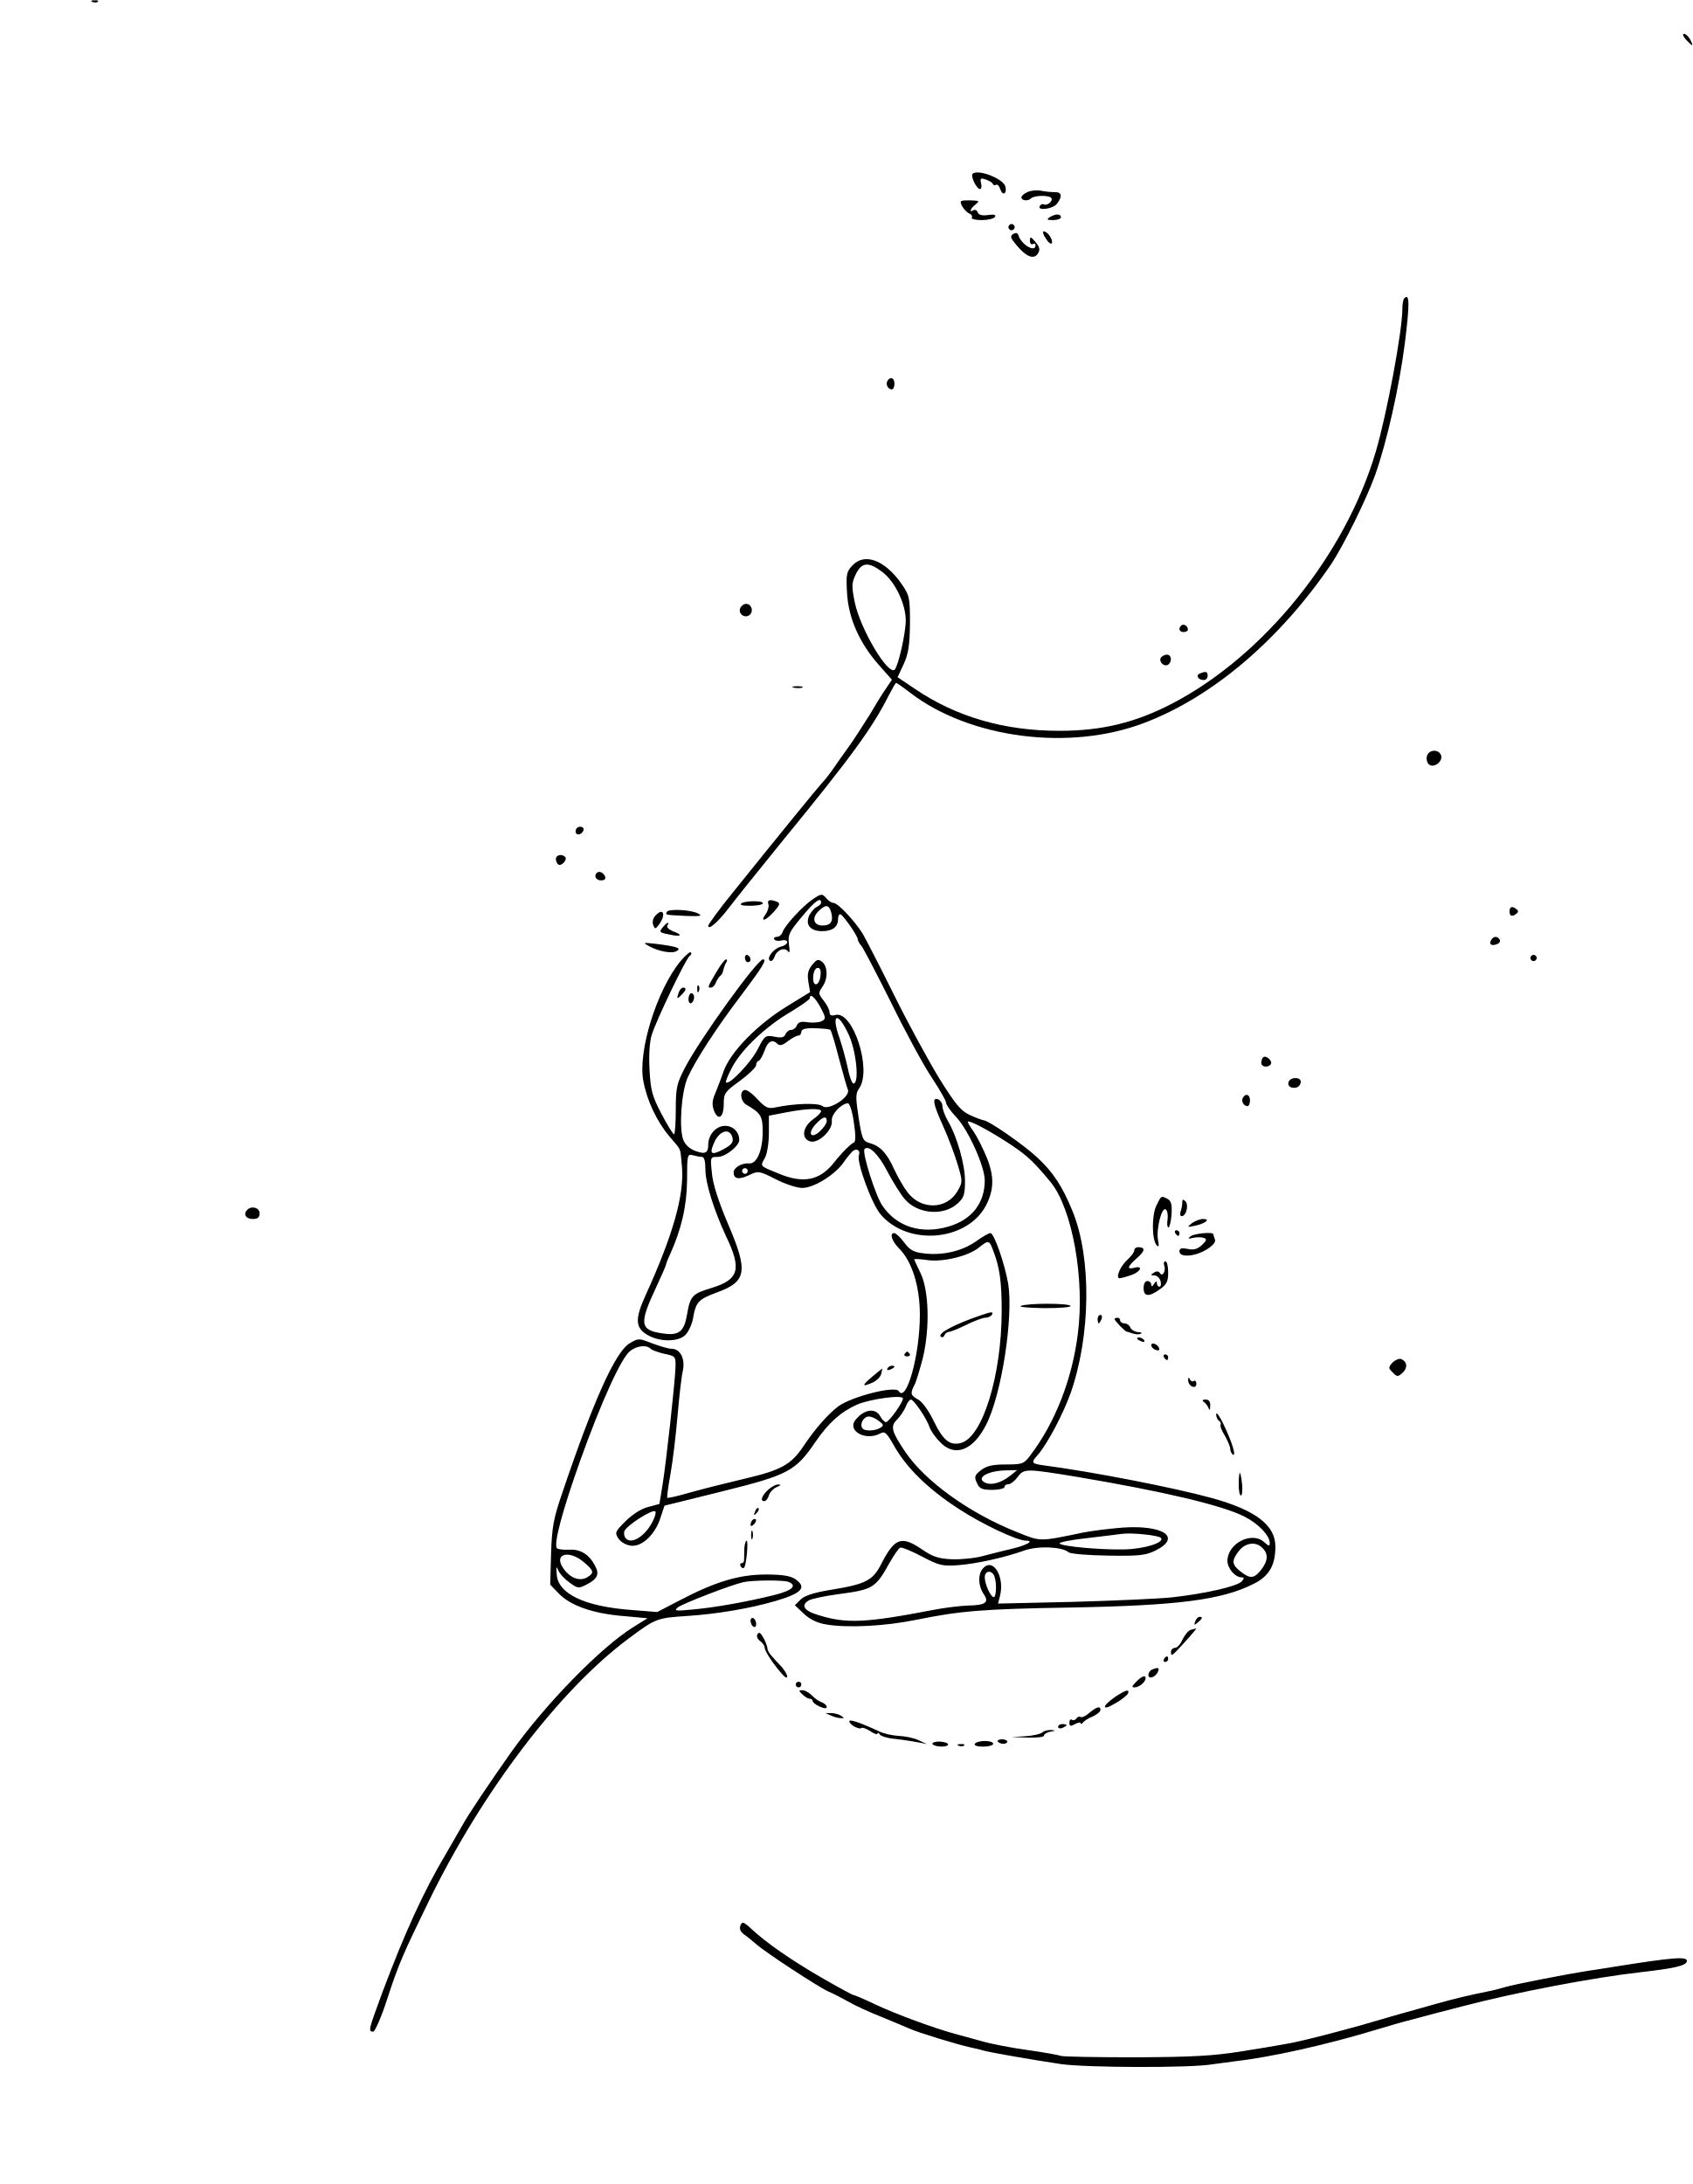
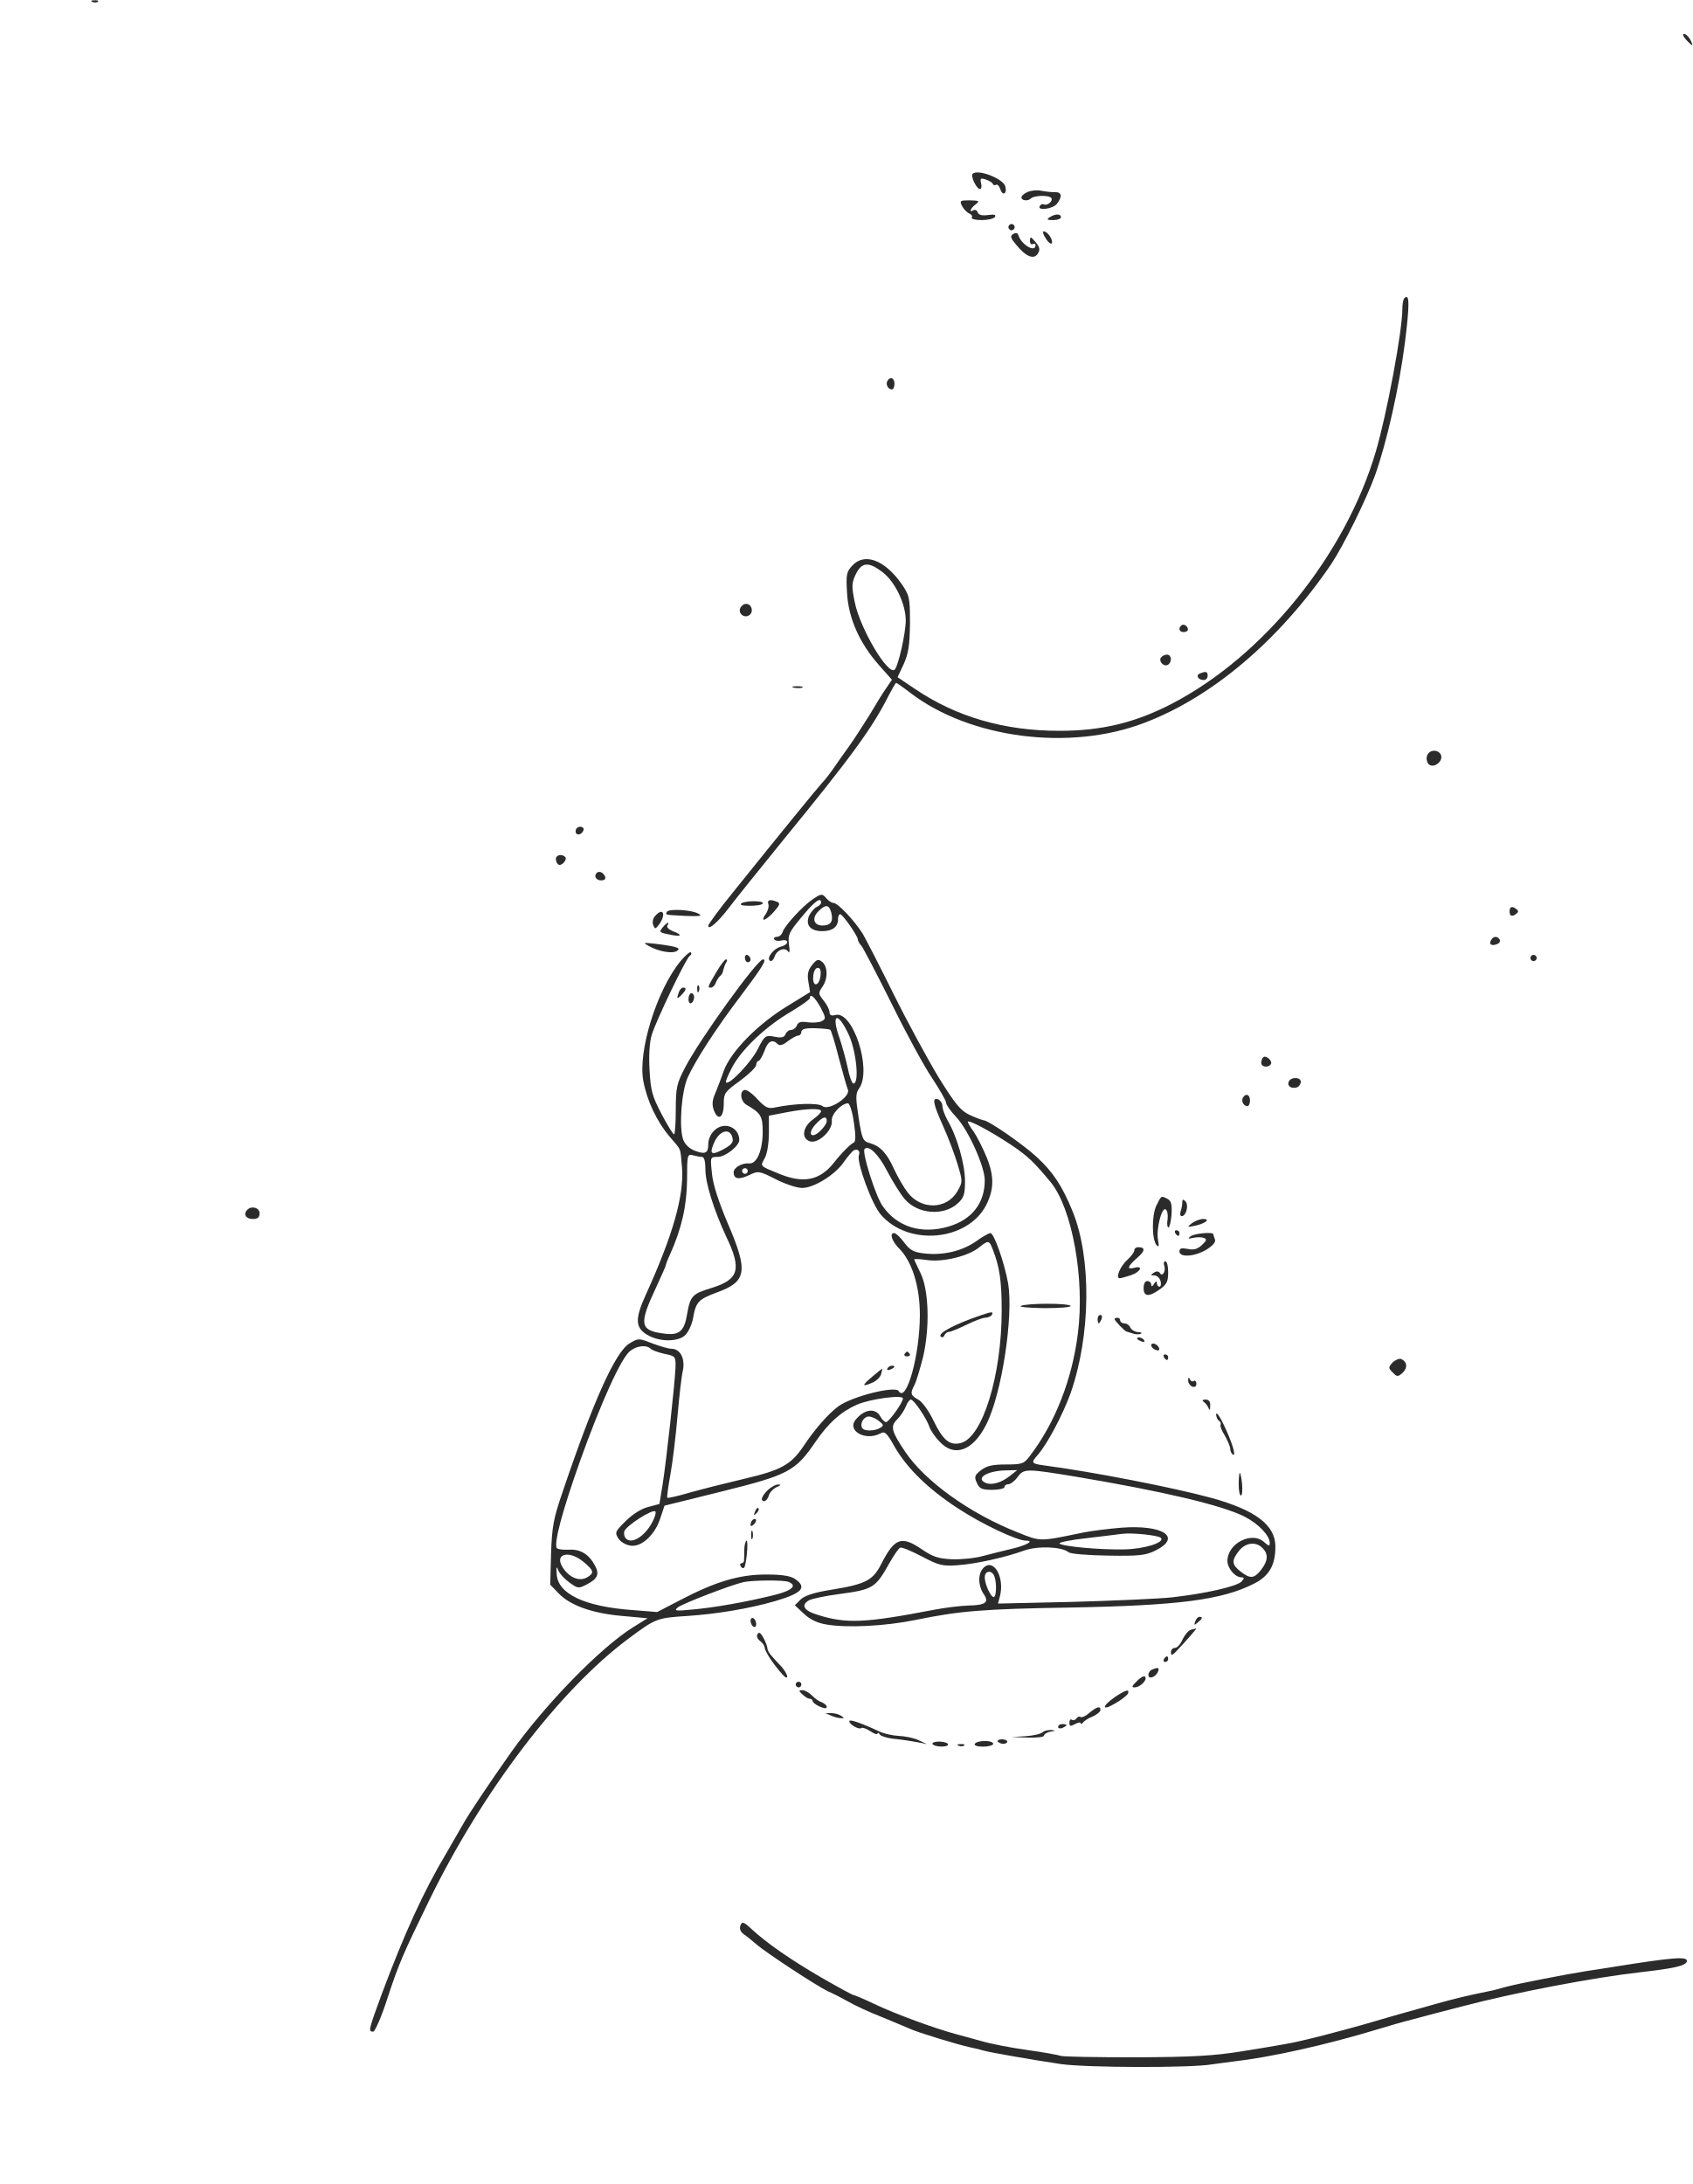
<svg xmlns="http://www.w3.org/2000/svg" version="1.0" width="600pt" height="774pt" viewBox="0 0 600 774" preserveAspectRatio="xMidYMid meet">
-   <g transform="translate(0,774) scale(0.1,-0.1)" fill="#000000" stroke="none">
+   <g transform="translate(0,774) scale(0.1,-0.1)" fill="#2B2B2B" stroke="none">
    <path d="M328 7733 c7 -3 16 -2 19 1 4 3 -2 6 -13 5 -11 0 -14 -3 -6 -6z" />
    <path d="M5975 7600 c10 -11 20 -20 22 -20 2 0 -1 9 -7 20 -6 11 -16 20 -22 20 -6 0 -3 -9 7 -20z" />
    <path d="M3447 7124 c-8 -8 14 -54 26 -54 5 0 7 9 4 20 -4 18 -2 20 16 14 12 -4 24 -11 25 -15 2 -5 7 -7 12 -4 5 3 11 -4 15 -15 8 -26 25 -17 18 9 -7 28 -98 63 -116 45z" />
    <path d="M3643 7060 c-13 -5 -23 -14 -23 -20 0 -11 23 -14 34 -3 11 11 65 12 72 1 7 -11 -16 -29 -27 -22 -4 2 -10 0 -14 -6 -11 -18 47 -11 61 8 20 26 17 42 -8 41 -13 0 -34 2 -48 5 -14 3 -35 1 -47 -4z" />
    <path d="M3410 7009 c6 -11 18 -23 26 -26 7 -3 11 -9 8 -14 -3 -5 13 -9 35 -9 22 0 43 5 47 11 5 8 -3 10 -24 7 -21 -3 -33 0 -37 9 -2 8 -9 11 -15 8 -17 -11 -11 7 8 21 15 12 13 13 -21 14 -35 0 -37 -1 -27 -21z" />
    <path d="M3720 6970 c-12 -8 -9 -10 13 -10 15 0 27 5 27 10 0 13 -20 13 -40 0z" />
    <path d="M3576 6941 c-4 -5 -2 -12 3 -15 5 -4 12 -2 15 3 4 5 2 12 -3 15 -5 4 -12 2 -15 -3z" />
    <path d="M3591 6911 c-12 -8 -10 -14 10 -38 35 -43 63 -54 77 -32 9 14 7 23 -8 41 -17 20 -19 21 -20 5 0 -10 5 -15 10 -12 6 3 10 1 10 -4 0 -28 -51 2 -61 36 -3 8 -9 9 -18 4z" />
    <path d="M3707 6894 c9 -15 19 -21 21 -15 4 13 -16 41 -29 41 -5 0 -2 -12 8 -26z" />
    <path d="M4977 6683 c-4 -3 -7 -21 -7 -38 0 -78 -55 -373 -94 -505 -108 -367 -397 -724 -721 -893 -131 -68 -249 -97 -401 -97 -196 0 -366 50 -512 149 l-61 41 22 47 c17 38 21 67 22 145 0 91 -2 98 -30 139 -60 85 -131 111 -174 65 -21 -22 -23 -32 -19 -98 5 -89 44 -177 113 -255 l46 -52 -19 -28 c-11 -15 -38 -59 -61 -98 -24 -38 -56 -88 -72 -110 -16 -22 -40 -56 -53 -75 -13 -19 -32 -44 -43 -55 -18 -20 -144 -174 -315 -387 -49 -60 -88 -114 -88 -119 0 -17 35 13 75 66 22 29 108 136 190 237 244 298 318 400 376 516 12 23 23 42 25 42 2 0 25 -16 51 -36 211 -161 564 -207 828 -106 241 91 480 294 663 563 42 63 124 228 155 314 42 118 86 313 106 470 17 136 17 178 -2 158z m-1850 -970 c45 -34 83 -113 83 -172 0 -44 -26 -160 -39 -174 -23 -23 -123 145 -142 240 -11 55 -11 67 4 98 21 43 45 45 94 8z" />
    <path d="M3145 6390 c-7 -12 2 -30 16 -30 5 0 9 9 9 20 0 21 -15 27 -25 10z" />
    <path d="M2623 5584 c-7 -20 17 -37 34 -23 15 13 6 39 -13 39 -8 0 -17 -7 -21 -16z" />
    <path d="M4186 5523 c-11 -11 -6 -23 9 -23 8 0 15 4 15 9 0 13 -16 22 -24 14z" />
    <path d="M4114 5409 c-8 -14 11 -33 25 -25 16 10 13 36 -3 36 -8 0 -18 -5 -22 -11z" />
    <path d="M4252 5353 c-15 -6 -6 -23 14 -23 8 0 14 7 14 15 0 15 -6 17 -28 8z" />
    <path d="M2813 5303 c9 -2 23 -2 30 0 6 3 -1 5 -18 5 -16 0 -22 -2 -12 -5z" />
    <path d="M5057 5060 c-3 -10 1 -24 7 -29 18 -15 51 11 43 33 -9 22 -44 20 -50 -4z" />
    <path d="M2040 4794 c0 -17 22 -14 28 4 2 7 -3 12 -12 12 -9 0 -16 -7 -16 -16z" />
    <path d="M1970 4696 c0 -8 4 -17 9 -20 11 -7 33 18 24 27 -12 12 -33 7 -33 -7z" />
    <path d="M2110 4635 c0 -8 9 -15 20 -15 13 0 18 5 14 15 -4 8 -12 15 -20 15 -8 0 -14 -7 -14 -15z" />
    <path d="M2879 4552 c-33 -22 -97 -91 -105 -114 -3 -10 -12 -18 -20 -18 -8 0 -13 -4 -10 -9 3 -5 15 -7 26 -4 11 3 20 0 20 -6 0 -6 -10 -13 -23 -16 -26 -7 -52 -41 -38 -50 5 -3 12 3 16 14 7 24 36 36 48 19 5 -8 7 1 3 25 -4 34 0 43 45 97 46 56 69 73 69 51 0 -5 -7 -11 -15 -15 -8 -3 -20 -17 -27 -30 -15 -34 4 -56 46 -56 36 0 56 15 56 42 0 10 3 18 8 18 9 -1 62 -77 62 -89 0 -5 6 -16 13 -23 6 -7 54 -99 106 -203 51 -104 116 -224 144 -265 27 -41 50 -81 50 -88 0 -7 16 -30 36 -51 43 -46 101 -175 101 -224 0 -81 -46 -140 -129 -164 -96 -28 -182 -1 -233 73 -25 35 -74 191 -64 202 15 15 49 -18 80 -78 20 -38 48 -83 62 -99 45 -54 139 -62 189 -15 21 19 25 32 25 79 0 58 -28 157 -61 213 -10 18 -19 41 -19 52 0 10 -7 20 -15 24 -23 8 -18 -16 18 -96 18 -40 41 -101 51 -135 18 -60 18 -62 -1 -95 -38 -65 -129 -67 -177 -3 -13 17 -34 53 -47 81 -26 58 -50 83 -87 93 -24 7 -27 14 -39 90 -11 72 -11 86 2 104 46 66 -22 276 -84 260 -14 -4 -21 -1 -21 9 0 9 -9 27 -21 42 -19 24 -19 27 -5 48 21 29 20 72 0 89 -14 11 -19 10 -36 -11 -14 -18 -18 -32 -13 -60 l6 -36 -83 -51 c-104 -64 -198 -160 -223 -228 -9 -27 -24 -64 -31 -82 -10 -23 -11 -38 -4 -58 15 -39 35 -26 35 23 0 38 4 43 58 82 31 23 57 48 57 56 0 7 4 14 8 14 4 0 14 16 21 35 12 35 28 44 47 25 7 -7 19 -4 36 10 15 11 31 20 37 20 6 0 11 6 11 13 0 10 14 14 49 13 27 -1 52 -3 54 -6 3 -3 17 -48 30 -100 14 -52 28 -103 32 -112 10 -25 -69 -76 -90 -58 -15 12 -98 10 -169 -5 -24 -5 -34 0 -62 30 -18 20 -39 35 -46 32 -18 -6 -13 -40 7 -52 52 -30 58 -41 58 -96 0 -66 -21 -115 -48 -112 -26 2 -55 -15 -55 -32 0 -23 18 -27 54 -10 33 16 36 16 95 -14 33 -17 75 -31 94 -31 41 0 116 46 147 91 13 19 29 37 34 41 14 9 26 0 20 -16 -9 -24 46 -175 78 -211 98 -113 307 -93 373 34 28 56 29 102 2 169 -14 34 -35 75 -46 91 -12 16 -21 32 -21 35 0 10 79 -32 153 -81 61 -41 82 -62 141 -133 76 -94 121 -341 96 -536 -20 -161 -80 -315 -168 -431 -23 -31 -28 -33 -87 -33 -48 0 -68 -5 -88 -20 -23 -18 -25 -24 -15 -45 9 -21 18 -25 55 -25 23 0 43 5 43 10 0 6 6 10 14 10 7 0 22 11 32 25 23 31 29 31 211 1 303 -51 513 -100 594 -141 49 -25 89 -67 89 -93 0 -13 -3 -12 -20 3 -43 39 -129 -4 -130 -66 0 -27 27 -59 50 -59 10 0 10 -3 1 -14 -15 -18 -131 -44 -248 -57 -48 -5 -207 -12 -352 -16 l-264 -6 7 27 c17 67 -23 135 -58 100 -21 -20 -20 -63 0 -93 21 -30 7 -40 -56 -41 -25 -1 -79 -7 -120 -15 -244 -47 -311 -50 -412 -18 -50 15 -61 35 -30 52 10 5 55 15 101 21 126 17 133 21 184 112 15 26 31 50 37 53 5 3 39 -11 77 -31 61 -32 73 -35 128 -31 66 5 165 27 235 52 47 17 133 14 157 -6 7 -6 70 -11 140 -12 110 -2 134 1 168 18 95 47 28 92 -120 81 -49 -4 -110 -12 -135 -17 -159 -33 -150 -33 -235 1 -169 67 -326 180 -397 285 -49 73 -53 90 -29 114 12 12 26 33 31 46 5 14 14 25 18 25 11 0 56 -67 66 -97 4 -12 20 -36 36 -52 52 -57 118 -33 165 60 55 107 97 383 78 500 -13 73 -50 179 -63 179 -5 0 -29 -13 -52 -30 -49 -34 -117 -50 -183 -42 -36 4 -50 11 -70 38 -14 19 -30 34 -36 34 -17 0 -9 -27 16 -53 47 -46 75 -135 75 -237 0 -143 -48 -314 -75 -270 -12 20 -166 -19 -214 -54 -36 -27 -82 -79 -124 -142 -43 -64 -78 -84 -206 -114 -64 -15 -151 -37 -194 -49 -44 -13 -80 -21 -82 -19 -2 2 3 39 11 83 8 44 19 136 25 205 6 69 14 142 19 162 9 43 -9 78 -40 78 -11 0 -41 9 -68 19 -49 19 -49 19 -81 0 -50 -30 -128 -203 -238 -529 -31 -90 -37 -121 -40 -216 l-3 -110 31 -32 c41 -42 119 -70 226 -79 l88 -8 -50 -31 c-116 -72 -311 -272 -433 -443 -78 -111 -151 -219 -174 -261 -14 -25 -40 -69 -57 -99 -80 -134 -148 -284 -227 -495 -48 -131 -50 -136 -31 -136 6 1 29 52 50 118 41 125 56 158 148 347 189 387 461 744 704 926 99 74 103 75 210 82 105 7 220 26 313 53 95 28 113 48 70 78 -16 11 -46 16 -103 16 -95 0 -179 -25 -305 -91 l-81 -42 -87 7 c-169 12 -265 57 -269 127 -2 28 -1 30 6 13 5 -12 23 -31 40 -43 29 -21 32 -21 61 -6 38 20 45 36 29 66 -21 40 -51 59 -91 57 -20 -1 -40 1 -44 5 -13 13 18 130 82 310 76 212 146 365 177 389 24 19 58 23 73 8 5 -5 27 -13 49 -18 39 -8 40 -9 39 -48 -2 -56 -33 -336 -46 -417 l-11 -67 -41 -11 c-24 -6 -56 -27 -79 -50 -37 -37 -39 -40 -25 -62 9 -13 28 -23 45 -25 39 -4 86 41 104 100 l14 42 206 51 c233 58 258 71 329 175 46 67 89 106 147 132 46 20 163 36 163 22 0 -15 -50 -84 -60 -84 -5 0 -14 9 -20 20 -17 32 -58 26 -88 -12 -31 -39 36 -76 88 -48 16 9 23 2 51 -48 44 -76 119 -149 223 -217 85 -56 210 -115 242 -115 32 0 1 -17 -51 -29 -27 -6 -72 -18 -100 -25 -27 -8 -77 -13 -110 -12 -49 2 -69 9 -106 34 -74 51 -98 42 -145 -49 -30 -60 -55 -73 -178 -93 -62 -10 -95 -21 -109 -35 l-20 -20 32 -30 c21 -20 48 -33 79 -38 75 -13 209 -6 317 16 156 32 239 39 550 44 381 7 536 27 648 84 55 27 77 66 77 132 0 76 -70 129 -225 172 -135 37 -422 93 -597 116 -43 6 -45 9 -20 37 34 39 88 141 116 218 72 205 75 480 7 646 -37 90 -69 138 -125 190 -48 45 -173 132 -191 132 -5 1 -28 9 -49 19 -32 15 -51 39 -109 132 -38 63 -110 195 -159 294 -49 99 -99 196 -110 215 -27 44 -88 110 -104 110 -6 0 -17 7 -24 15 -16 19 -19 19 -51 -3z m67 -46 c8 -32 -2 -46 -31 -46 -31 0 -39 26 -15 50 26 26 38 25 46 -4z m-38 -223 c-4 -39 -29 -43 -26 -4 1 18 8 31 16 31 9 0 12 -9 10 -27z m0 -113 c19 -37 20 -41 4 -49 -9 -5 -32 -6 -49 -4 -24 4 -34 1 -39 -11 -3 -9 -13 -16 -20 -16 -8 0 -17 -7 -20 -15 -5 -12 -15 -14 -39 -9 -32 6 -35 4 -59 -43 -23 -47 -102 -130 -113 -119 -3 2 8 28 23 56 35 64 120 144 208 195 36 22 66 43 66 47 0 20 18 4 38 -32z m100 -97 c27 -59 38 -172 17 -173 -5 -1 -15 25 -21 57 -7 32 -20 78 -28 102 -32 89 -8 100 32 14z m18 -310 c7 -46 7 -69 0 -72 -11 -5 -42 -35 -71 -72 -50 -63 -109 -75 -198 -37 -66 27 -63 24 -46 55 8 14 14 54 14 88 l0 61 62 12 c73 14 123 15 123 4 0 -5 -13 -18 -30 -30 -36 -27 -41 -67 -9 -77 29 -9 81 40 77 73 -3 22 33 61 57 62 6 0 16 -30 21 -67z m-96 4 c0 -8 -11 -24 -24 -36 -32 -30 -46 -8 -15 25 25 27 39 31 39 11z m-280 -177 c0 -5 -4 -10 -10 -10 -5 0 -10 5 -10 10 0 6 5 10 10 10 6 0 10 -4 10 -10z m868 -277 c25 -63 32 -114 32 -218 0 -229 -68 -450 -145 -469 -39 -10 -63 10 -96 78 -17 36 -41 69 -55 76 -27 15 -29 22 -13 52 6 11 19 55 30 97 25 106 21 240 -9 300 -12 25 -22 46 -22 48 0 2 22 1 49 -3 56 -7 145 15 182 46 31 25 35 25 47 -7z m-403 -609 c17 -13 18 -16 5 -24 -19 -12 -57 -13 -64 -1 -10 15 5 41 23 41 9 0 25 -7 36 -16z m465 -194 c-30 -24 -64 -34 -85 -26 -41 16 3 44 70 45 l40 1 -25 -20z m-1273 -173 c-27 -45 -69 -69 -88 -50 -7 7 -9 19 -6 27 8 20 97 77 109 70 5 -3 -2 -25 -15 -47z m1807 -47 c16 -16 -58 -40 -131 -41 -84 -2 -222 11 -228 21 -3 4 41 13 98 19 56 7 111 13 122 15 37 5 130 -5 139 -14z m360 -36 c22 -21 20 -46 -5 -78 -25 -31 -38 -32 -73 -5 -31 25 -32 38 -5 73 23 29 60 34 83 10z m-2405 -50 c37 -31 38 -39 10 -55 -27 -14 -61 0 -84 35 -33 50 22 64 74 20z m1455 -50 c9 -23 7 -74 -2 -74 -11 0 -32 46 -32 70 0 24 25 27 34 4z m-730 -20 c33 -13 14 -31 -51 -47 -102 -25 -210 -44 -288 -51 -62 -6 -68 -5 -52 8 17 13 187 79 232 89 31 7 141 8 159 1z" />
    <path d="M3480 3080 c-95 -32 -158 -65 -146 -77 5 -4 11 -2 13 5 3 6 10 12 16 12 7 0 35 12 62 25 28 14 58 25 67 25 9 0 20 5 23 10 7 12 0 12 -35 0z" />
    <path d="M2628 4539 c-8 -6 2 -9 29 -9 23 0 44 3 46 8 7 10 -58 11 -75 1z" />
    <path d="M2723 4536 c3 -7 -1 -23 -9 -35 -22 -31 -1 -25 29 8 21 24 23 30 11 35 -25 10 -36 7 -31 -8z" />
    <path d="M5350 4510 c0 -13 5 -18 15 -14 8 4 15 10 15 14 0 4 -7 10 -15 14 -10 4 -15 -1 -15 -14z" />
    <path d="M2364 4509 c-7 -12 -9 -11 66 -15 52 -2 61 0 45 8 -24 14 -104 18 -111 7z" />
    <path d="M2322 4494 c-8 -8 -11 -23 -7 -32 6 -16 8 -15 21 2 26 36 14 62 -14 30z" />
    <path d="M2350 4455 c-16 -19 -14 -20 28 -28 38 -8 42 0 6 13 -14 6 -22 14 -19 20 10 15 -1 12 -15 -5z" />
    <path d="M5285 4409 c-10 -15 1 -23 20 -15 9 3 13 10 10 16 -8 13 -22 13 -30 -1z" />
    <path d="M2300 4387 c34 -19 83 -28 99 -17 17 10 -2 16 -74 25 -47 5 -48 5 -25 -8z" />
    <path d="M2412 4334 c-84 -102 -152 -320 -132 -425 13 -70 48 -144 93 -197 44 -52 37 -35 44 -109 8 -99 -32 -240 -128 -451 -39 -85 -38 -117 4 -142 42 -26 110 -27 136 -1 11 11 23 37 27 58 10 59 19 68 83 92 108 39 114 74 40 246 -33 78 -53 140 -56 178 -6 57 -6 57 21 57 27 0 76 39 76 60 0 28 -22 50 -50 50 -32 0 -60 -31 -60 -67 0 -30 -11 -35 -48 -21 -20 8 -35 23 -41 40 -15 43 -6 169 16 219 27 60 101 175 190 292 76 101 92 127 77 127 -21 -1 -225 -284 -277 -385 -28 -54 -32 -69 -32 -147 0 -49 -3 -88 -6 -88 -4 0 -24 33 -45 73 -33 63 -38 83 -42 155 -3 52 0 100 8 125 16 52 121 270 134 279 6 4 8 10 4 13 -3 3 -19 -11 -36 -31z m182 -620 c8 -21 1 -31 -36 -50 -39 -20 -45 -12 -25 31 18 37 50 47 61 19z m-106 -74 c8 0 12 -16 12 -45 0 -48 30 -143 73 -236 57 -118 46 -154 -53 -184 -66 -20 -74 -28 -85 -93 -10 -60 -28 -76 -83 -68 -85 11 -88 33 -27 163 19 41 35 77 35 80 0 3 6 19 14 36 42 93 60 174 61 265 0 88 1 93 20 88 11 -3 26 -6 33 -6z" />
    <path d="M2640 4346 c0 -9 5 -16 10 -16 6 0 10 4 10 9 0 6 -4 13 -10 16 -5 3 -10 -1 -10 -9z" />
    <path d="M5426 4351 c-4 -5 -2 -12 3 -15 5 -4 12 -2 15 3 4 5 2 12 -3 15 -5 4 -12 2 -15 -3z" />
    <path d="M2540 4297 c-33 -56 -33 -57 -21 -57 7 0 15 8 18 18 4 9 11 20 15 23 5 3 10 12 11 20 2 8 6 20 10 27 5 6 5 12 0 12 -4 0 -19 -19 -33 -43z" />
    <path d="M2471 4234 c0 -11 3 -14 6 -6 3 7 2 16 -1 19 -3 4 -6 -2 -5 -13z" />
    <path d="M2406 4224 c-9 -24 -7 -27 9 -10 17 17 19 26 6 26 -5 0 -12 -7 -15 -16z" />
    <path d="M2440 4199 c0 -11 5 -17 10 -14 6 3 10 13 10 21 0 8 -4 14 -10 14 -5 0 -10 -9 -10 -21z" />
    <path d="M4477 3993 c-4 -3 -7 -12 -7 -20 0 -15 26 -18 34 -4 7 11 -18 33 -27 24z" />
    <path d="M4567 3906 c-6 -16 11 -26 31 -19 6 3 12 11 12 19 0 18 -36 18 -43 0z" />
    <path d="M4405 3850 c-7 -12 2 -30 16 -30 5 0 9 9 9 20 0 21 -15 27 -25 10z" />
    <path d="M4098 3467 c-17 -36 -16 -123 2 -141 7 -7 8 -1 4 20 -7 37 13 117 27 108 6 -3 9 -19 7 -35 -3 -16 -1 -29 3 -29 4 0 9 21 11 46 2 35 -1 48 -14 55 -23 12 -22 13 -40 -24z" />
    <path d="M4190 3478 c0 -9 -3 -23 -6 -32 -3 -9 -1 -16 4 -16 16 0 26 40 13 53 -8 8 -11 7 -11 -5z" />
    <path d="M877 3453 c-16 -15 -6 -33 18 -33 18 0 25 5 25 20 0 20 -28 28 -43 13z" />
    <path d="M4224 3405 c-18 -14 -17 -15 11 -9 37 8 57 24 29 24 -11 0 -29 -7 -40 -15z" />
    <path d="M4165 3370 c3 -5 8 -10 11 -10 2 0 4 5 4 10 0 6 -5 10 -11 10 -5 0 -7 -4 -4 -10z" />
    <path d="M4220 3359 c-12 -9 -10 -10 8 -6 13 3 30 3 38 0 12 -4 11 -9 -6 -25 -16 -15 -30 -19 -51 -14 -22 4 -29 2 -29 -9 0 -22 53 -19 95 6 23 14 34 27 31 36 -3 8 -6 17 -6 19 0 9 -66 3 -80 -7z" />
    <path d="M4020 3309 c0 -7 -11 -21 -24 -33 -25 -22 -44 -66 -28 -66 5 0 23 5 41 11 34 12 44 35 11 26 -28 -7 -25 4 10 35 29 25 30 38 3 38 -7 0 -13 -5 -13 -11z" />
    <path d="M4126 3255 c7 -18 -6 -42 -15 -27 -4 7 -12 8 -21 2 -13 -8 -13 -10 1 -10 9 0 19 -9 22 -20 3 -11 1 -20 -4 -20 -5 0 -9 6 -9 13 0 8 -4 7 -10 -3 -6 -10 -10 -11 -10 -2 0 6 -6 12 -14 12 -8 0 -13 -10 -13 -25 0 -31 19 -32 58 -4 24 17 29 28 29 60 0 21 -4 39 -10 39 -5 0 -7 -7 -4 -15z" />
    <path d="M3618 3112 c-9 -4 27 -7 82 -8 54 0 97 3 94 8 -6 10 -152 10 -176 0z" />
    <path d="M3890 3065 c0 -8 2 -15 4 -15 2 0 6 7 10 15 3 8 1 15 -4 15 -6 0 -10 -7 -10 -15z" />
    <path d="M3950 3065 c0 -5 38 -45 43 -44 1 0 10 -3 19 -6 10 -4 23 -5 30 -2 7 3 3 6 -8 6 -12 1 -24 8 -28 16 -3 8 -12 15 -21 15 -8 0 -15 5 -15 10 0 6 -4 10 -10 10 -5 0 -10 -2 -10 -5z" />
    <path d="M4030 2996 c0 -2 7 -7 16 -10 8 -3 12 -2 9 4 -6 10 -25 14 -25 6z" />
    <path d="M4080 2972 c0 -5 7 -13 16 -16 10 -4 14 -1 12 6 -5 15 -28 23 -28 10z" />
    <path d="M3206 2942 c-3 -5 1 -9 9 -9 8 0 12 4 9 9 -3 4 -7 8 -9 8 -2 0 -6 -4 -9 -8z" />
    <path d="M4125 2930 c3 -5 8 -10 11 -10 2 0 4 5 4 10 0 6 -5 10 -11 10 -5 0 -7 -4 -4 -10z" />
    <path d="M4935 2911 c-15 -17 -15 -20 1 -35 15 -16 18 -16 35 -1 19 18 16 40 -6 49 -7 2 -21 -4 -30 -13z" />
    <path d="M3145 2890 c-3 -6 1 -7 9 -4 18 7 21 14 7 14 -6 0 -13 -4 -16 -10z" />
    <path d="M3090 2860 c-37 -31 -36 -37 4 -19 13 6 27 20 29 30 3 11 4 19 4 19 -1 0 -18 -14 -37 -30z" />
    <path d="M4211 2849 c-1 -9 6 -19 14 -23 9 -3 15 0 15 10 0 8 -4 13 -9 10 -5 -4 -12 0 -14 6 -4 8 -6 7 -6 -3z" />
    <path d="M4266 2772 c6 -4 14 -14 17 -22 4 -10 6 -8 6 8 1 15 -5 22 -16 22 -11 0 -14 -3 -7 -8z" />
    <path d="M4310 2728 c0 -9 5 -20 10 -23 6 -4 8 -10 6 -14 -3 -4 4 -22 15 -39 10 -18 19 -39 19 -47 0 -7 4 -16 9 -20 14 -8 -3 45 -33 108 -14 29 -25 44 -26 35z" />
    <path d="M4390 2480 c0 -22 3 -40 8 -40 4 0 6 18 4 40 -2 22 -6 40 -8 40 -2 0 -4 -18 -4 -40z" />
    <path d="M2722 2460 c-23 -22 -29 -40 -13 -40 5 0 13 9 16 21 4 11 16 24 28 29 14 6 17 9 6 9 -8 1 -25 -8 -37 -19z" />
    <path d="M2676 2383 c-6 -14 -5 -15 5 -6 7 7 10 15 7 18 -3 3 -9 -2 -12 -12z" />
    <path d="M2667 2353 c-4 -3 -7 -11 -7 -17 0 -6 5 -5 12 2 6 6 9 14 7 17 -3 3 -9 2 -12 -2z" />
    <path d="M2662 2300 c0 -14 2 -19 5 -12 2 6 2 18 0 25 -3 6 -5 1 -5 -13z" />
    <path d="M2638 2253 c0 -16 -1 -34 -1 -40 1 -7 -3 -13 -9 -13 -5 0 -6 -5 -3 -11 4 -6 9 -8 12 -5 8 8 16 96 9 96 -3 0 -7 -12 -8 -27z" />
    <path d="M2660 1996 c0 -8 5 -18 10 -21 6 -3 10 1 10 9 0 8 -4 18 -10 21 -5 3 -10 -1 -10 -9z" />
    <path d="M4236 1994 c-5 -14 -4 -15 9 -4 17 14 19 20 6 20 -5 0 -12 -7 -15 -16z" />
    <path d="M4220 1964 c-9 -3 -21 -18 -29 -34 -7 -17 -19 -30 -27 -30 -8 0 -14 -7 -14 -15 0 -13 3 -13 18 2 33 35 76 83 71 82 -2 -1 -11 -3 -19 -5z" />
    <path d="M2685 1949 c-5 -7 -1 -17 8 -24 10 -7 17 -18 17 -24 0 -12 31 -60 63 -95 9 -11 17 -14 17 -8 0 7 -9 22 -20 35 -12 12 -27 29 -35 38 -8 9 -15 20 -15 26 0 6 -6 23 -14 38 -10 18 -16 23 -21 14z" />
    <path d="M4125 1860 c-3 -5 -1 -10 4 -10 6 0 11 5 11 10 0 6 -2 10 -4 10 -3 0 -8 -4 -11 -10z" />
    <path d="M4083 1823 c-7 -2 -13 -11 -13 -19 0 -17 26 -8 34 12 6 14 0 16 -21 7z" />
    <path d="M4026 1779 c-15 -15 -16 -19 -5 -19 16 0 39 19 39 32 0 13 -14 8 -34 -13z" />
    <path d="M2820 1770 c0 -5 5 -10 10 -10 6 0 10 5 10 10 0 6 -4 10 -10 10 -5 0 -10 -4 -10 -10z" />
    <path d="M2844 1735 c8 -8 19 -15 25 -15 6 0 11 -4 11 -8 0 -5 11 -14 25 -20 16 -7 25 -8 25 -1 0 5 -8 12 -17 16 -10 3 -26 14 -36 25 -10 10 -25 18 -33 18 -14 0 -14 -2 0 -15z" />
    <path d="M3953 1727 c-49 -34 -50 -53 -1 -24 23 13 44 30 46 36 5 16 -8 12 -45 -12z" />
    <path d="M3861 1670 c-12 -11 -27 -18 -31 -15 -5 3 -11 1 -15 -5 -4 -6 -11 -8 -16 -5 -5 4 -9 -1 -9 -10 0 -13 4 -14 20 -5 11 6 20 7 20 3 0 -4 4 -3 8 2 4 6 19 16 35 22 15 7 27 17 27 23 0 15 -12 12 -39 -10z" />
    <path d="M2945 1660 c11 -5 27 -9 35 -9 13 -1 13 0 0 9 -8 5 -24 9 -35 9 l-20 0 20 -9z" />
    <path d="M3010 1640 c0 -12 35 -31 43 -24 3 3 17 -2 31 -11 14 -10 26 -13 26 -9 0 5 4 4 8 -3 4 -6 30 -14 57 -16 28 -3 64 -9 80 -12 l30 -6 -30 14 c-16 8 -48 14 -69 15 -22 1 -54 8 -70 16 -69 32 -106 44 -106 36z" />
    <path d="M3750 1620 c0 -5 7 -7 15 -4 8 4 15 8 15 10 0 2 -7 4 -15 4 -8 0 -15 -4 -15 -10z" />
    <path d="M3695 1601 c-6 -6 -32 -12 -60 -14 l-50 -3 58 -2 c31 -1 57 2 57 7 0 5 10 12 23 14 20 4 20 4 2 6 -12 0 -25 -3 -30 -8z" />
    <path d="M3536 1568 c3 -4 12 -8 20 -8 8 0 14 4 14 8 0 4 -9 8 -19 8 -11 0 -17 -4 -15 -8z" />
    <path d="M3305 1559 c8 -11 55 -12 55 -1 0 5 -14 9 -30 10 -17 0 -28 -4 -25 -9z" />
    <path d="M3455 1560 c-4 -6 8 -10 29 -10 20 0 36 5 36 10 0 6 -13 10 -29 10 -17 0 -33 -4 -36 -10z" />
    <path d="M3398 1553 c7 -3 16 -2 19 1 4 3 -2 6 -13 5 -11 0 -14 -3 -6 -6z" />
    <path d="M2624 916 c-4 -11 0 -22 12 -31 11 -7 30 -23 44 -35 34 -30 216 -149 254 -167 17 -7 50 -24 73 -37 22 -13 76 -38 120 -55 43 -18 87 -36 98 -41 25 -12 168 -56 215 -66 19 -4 40 -9 45 -11 19 -6 180 -34 275 -48 92 -13 462 -14 535 -1 17 2 50 7 75 10 133 15 331 59 515 115 33 10 87 26 120 34 33 9 112 30 175 46 190 50 468 103 638 122 113 13 155 22 160 37 6 20 -44 16 -263 -19 -33 -5 -73 -12 -90 -14 -65 -10 -252 -46 -290 -57 -22 -6 -47 -13 -55 -14 -83 -17 -116 -25 -185 -44 -108 -30 -210 -59 -270 -77 -27 -8 -86 -23 -130 -35 -44 -11 -84 -21 -90 -22 -19 -5 -80 -16 -205 -36 -100 -16 -174 -20 -375 -21 -137 0 -257 2 -265 5 -8 3 -62 13 -120 21 -58 8 -130 22 -160 31 -30 8 -73 20 -95 26 -74 20 -210 70 -282 104 -40 19 -75 34 -79 34 -3 0 -53 27 -112 61 -110 64 -194 122 -249 173 -28 26 -33 27 -39 12z" />
  </g>
</svg>
